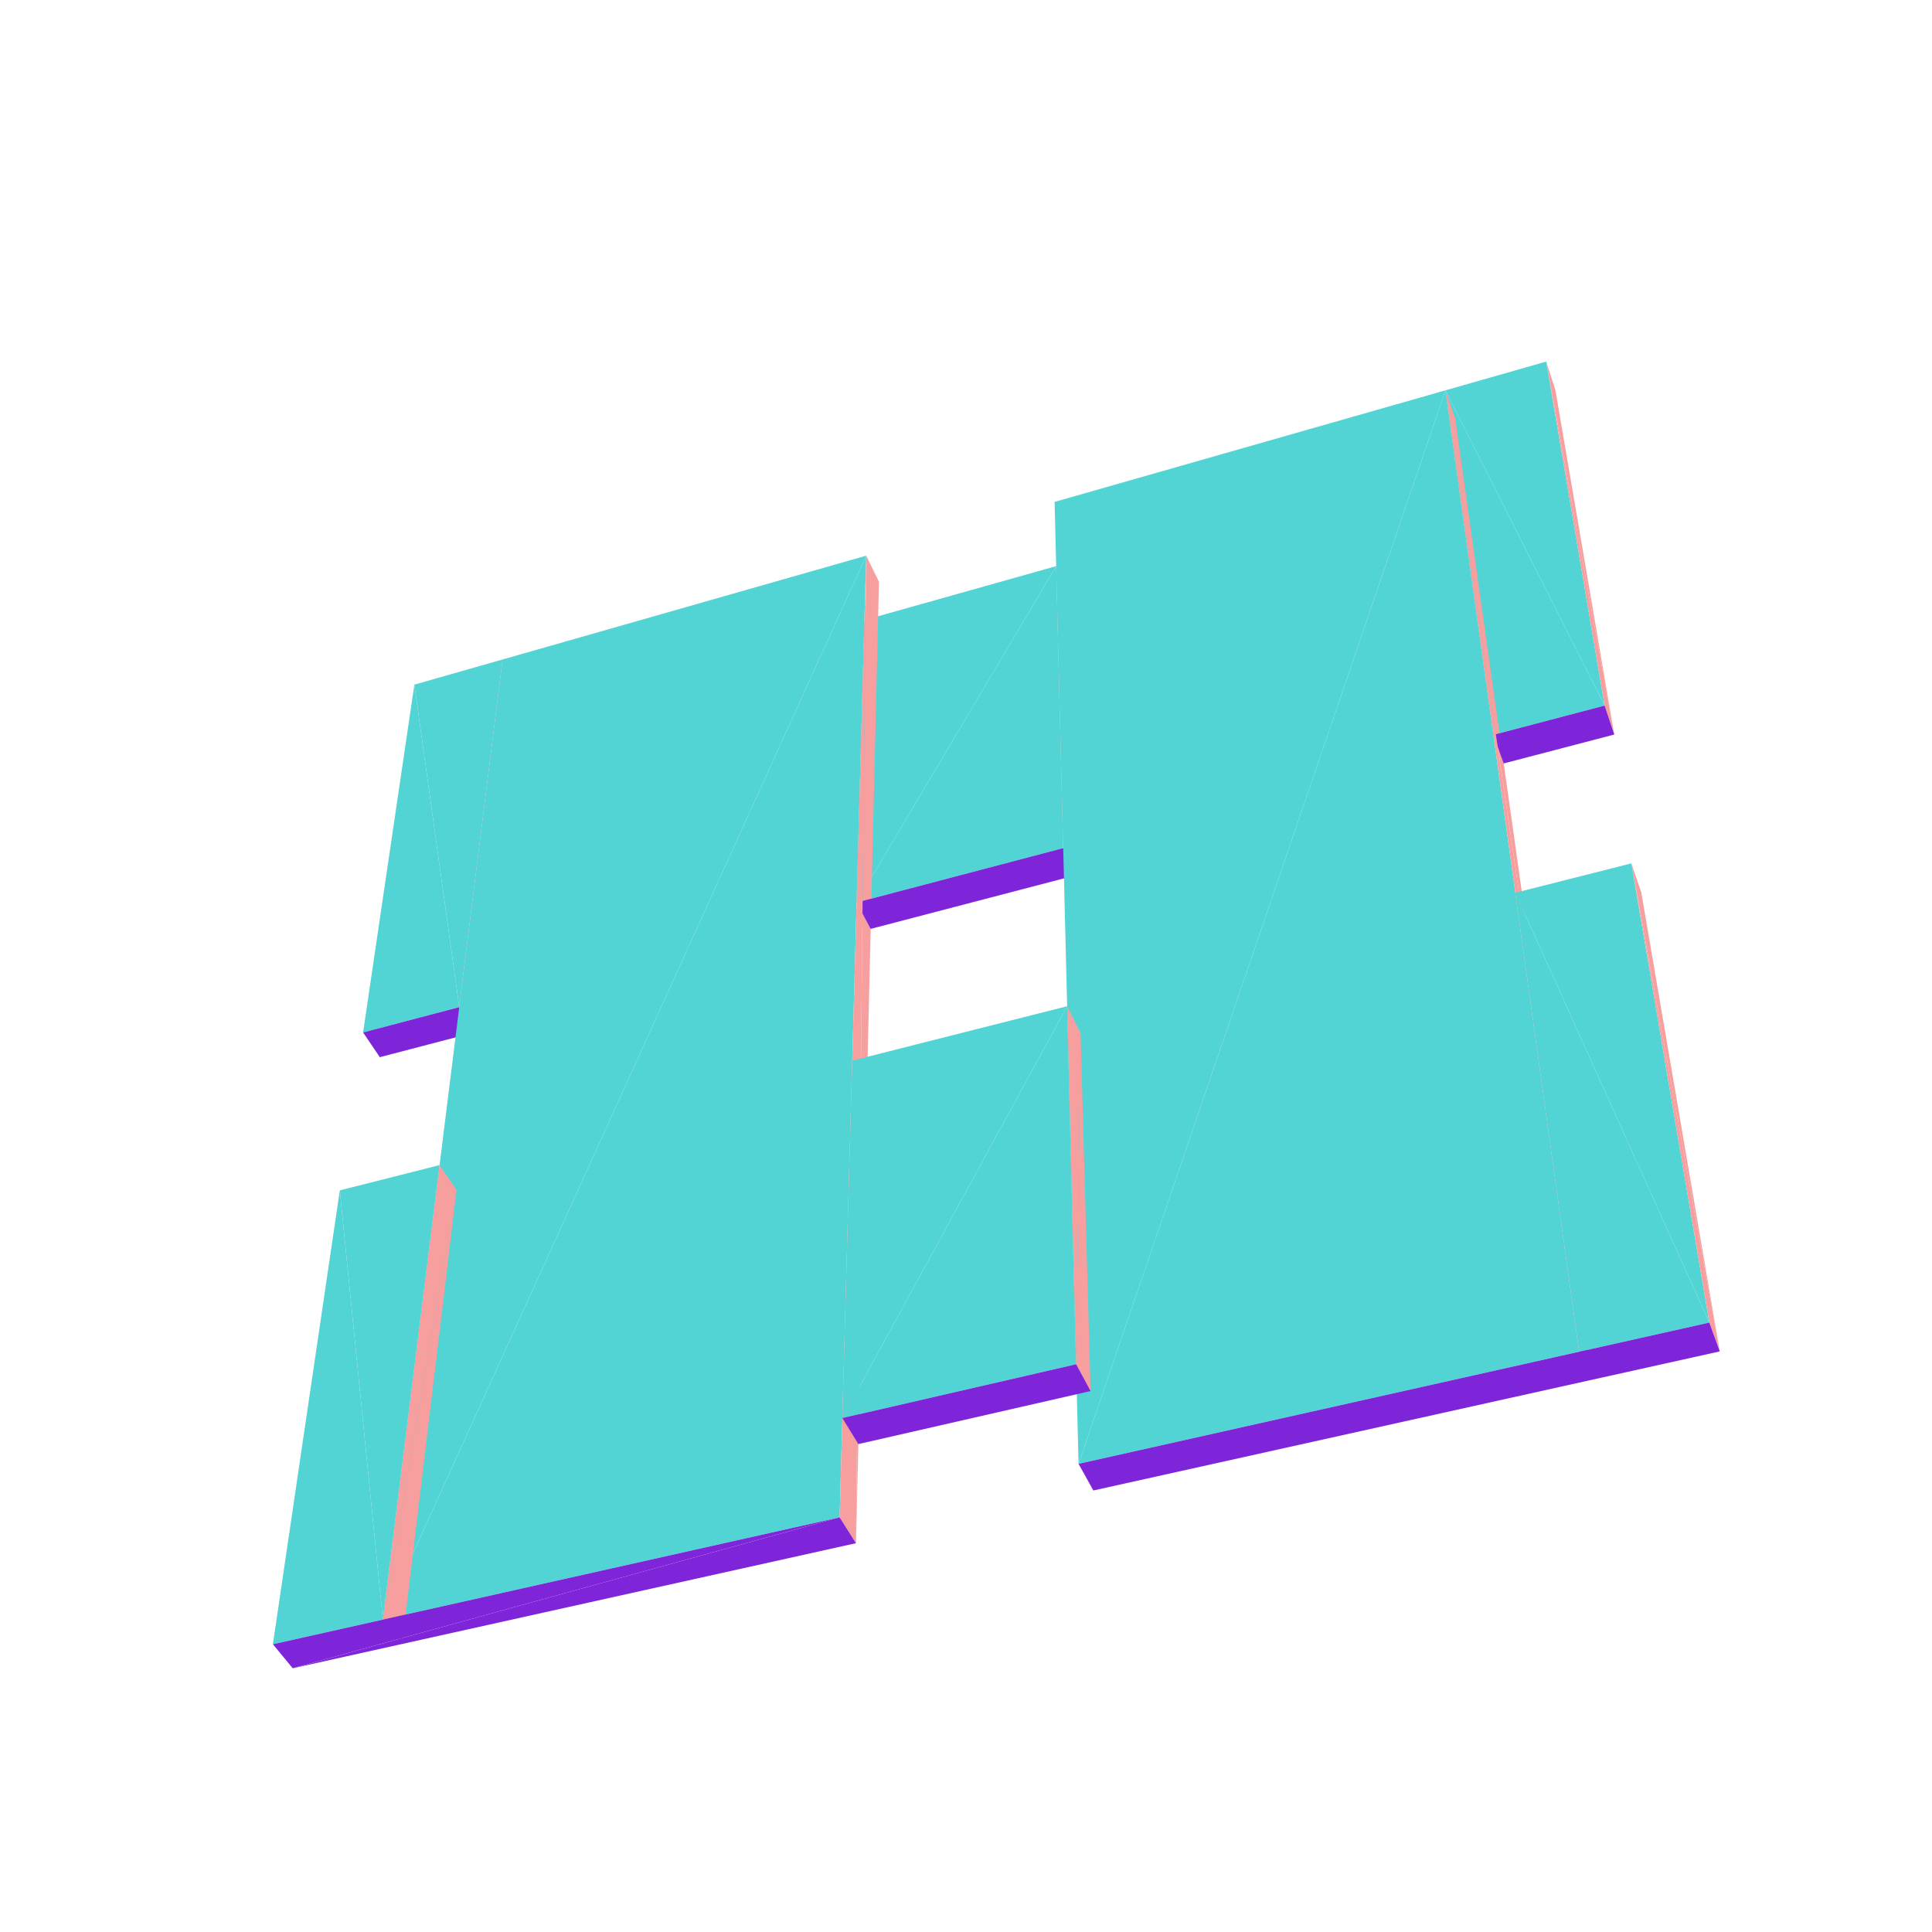
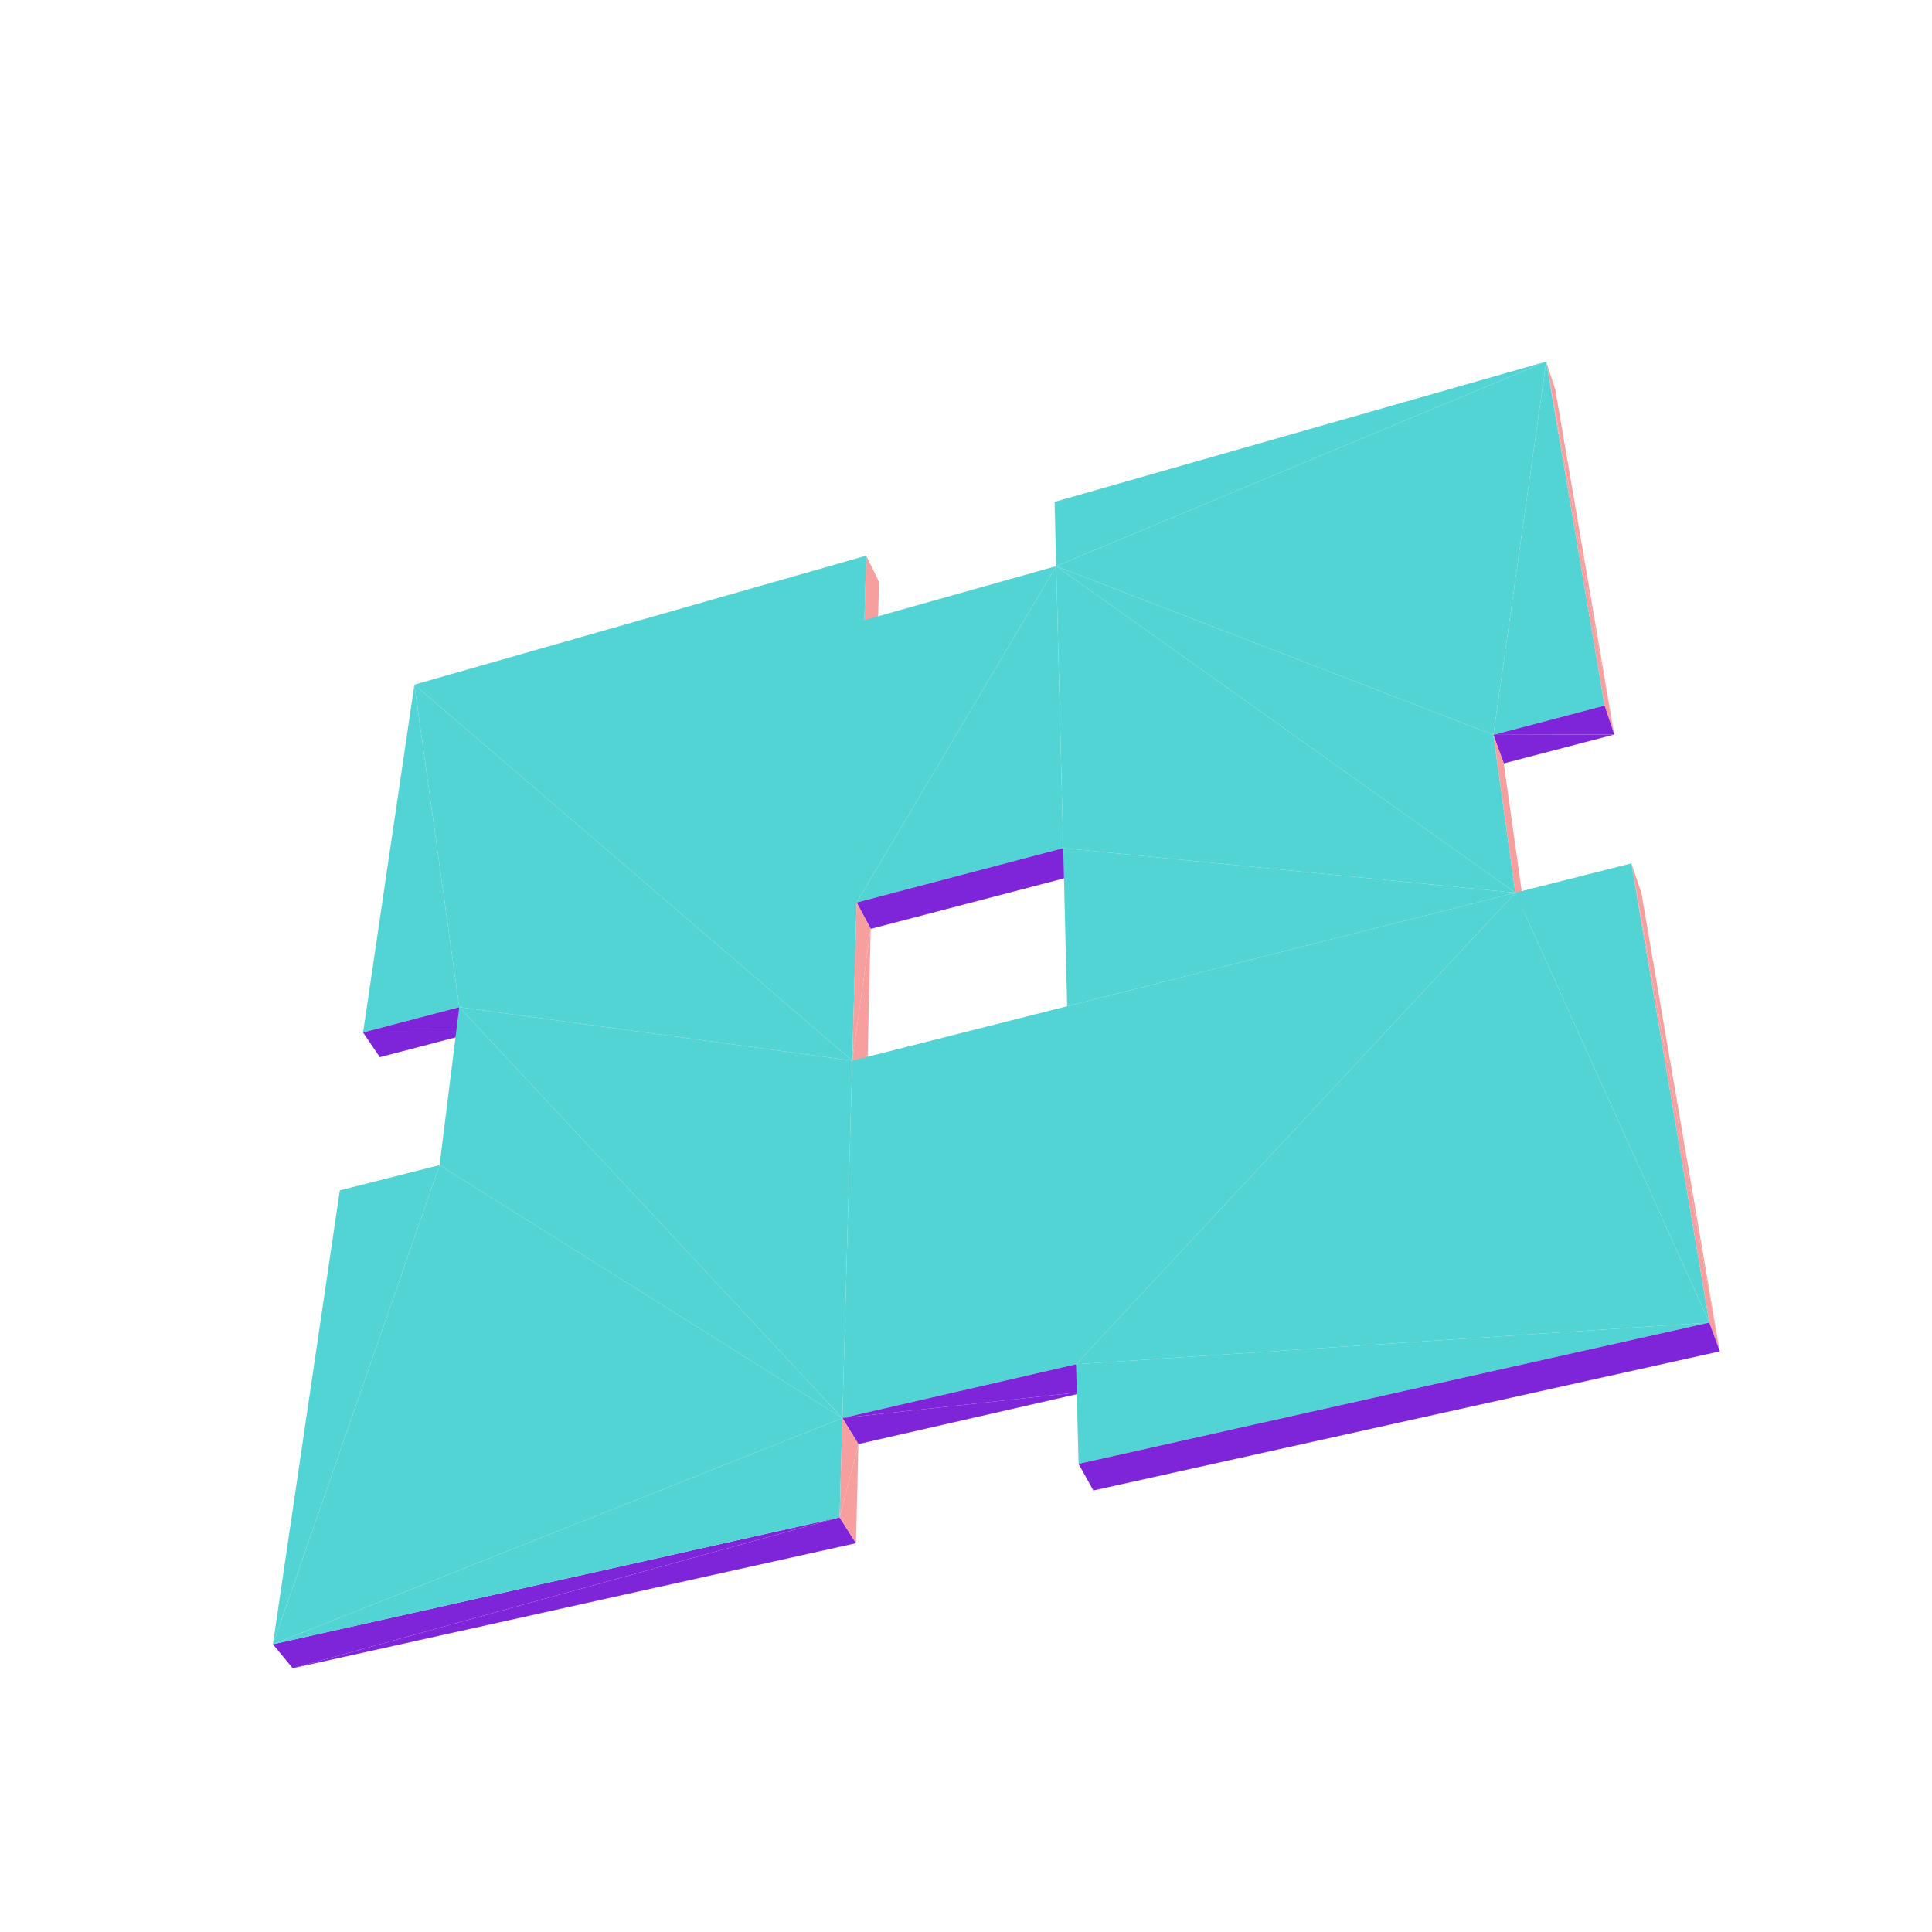
<svg xmlns="http://www.w3.org/2000/svg" viewBox="-250 -250 500 500" width="500" height="500">
-   <path d="M-142.762,-72.813L-131.142,10.643L-119.923,-79.332z" style="fill:rgb(83,212,212)" />
-   <path d="M-131.142,10.643L-116.149,-72.884L-119.923,-79.332z" style="fill:rgb(247,158,158)" />
-   <path d="M-131.142,10.643L-142.762,-72.813L-156.033,17.196z" style="fill:rgb(83,212,212)" />
-   <path d="M-116.149,-72.884L-131.142,10.643L-126.946,17.125z" style="fill:rgb(247,158,158)" />
-   <path d="M-28.31,-16.433L23.342,-103.484L-26.291,-89.521z" style="fill:rgb(83,212,212)" />
-   <path d="M25.159,-30.511L26.454,-96.536L23.342,-103.484z" style="fill:rgb(247,158,158)" />
-   <path d="M-151.708,23.597L-131.142,10.643L-156.033,17.196zM-131.142,10.643L-151.708,23.597L-126.946,17.125z" style="fill:rgb(127,37,217)" />
-   <path d="M-150.906,169.152L-25.83,-106.192L-119.923,-79.332z" style="fill:rgb(83,212,212)" />
-   <path d="M150.159,-156.429L167.777,-59.903L152.531,-149.066z" style="fill:rgb(247,158,158)" />
-   <path d="M124.081,-148.985L165.27,-67.401L150.159,-156.429zM23.342,-103.484L-28.31,-16.433L25.159,-30.511z" style="fill:rgb(83,212,212)" />
-   <path d="M26.454,-96.536L25.159,-30.511L28.499,-23.502zM-25.83,-106.192L-28.47,149.376L-22.52,-99.431z" style="fill:rgb(247,158,158)" />
-   <path d="M-24.668,-9.606L25.159,-30.511L-28.31,-16.433zM25.159,-30.511L-24.668,-9.606L28.499,-23.502z" style="fill:rgb(127,37,217)" />
-   <path d="M165.27,-67.401L124.081,-148.985L136.482,-59.821z" style="fill:rgb(83,212,212)" />
-   <path d="M167.777,-59.903L150.159,-156.429L165.27,-67.401z" style="fill:rgb(247,158,158)" />
-   <path d="M29.126,128.835L124.081,-148.985L22.928,-120.11z" style="fill:rgb(83,212,212)" />
-   <path d="M144.92,-11.542L126.597,-141.712L139.165,-52.425z" style="fill:rgb(0,127,127)" />
-   <path d="M124.081,-148.985L161.629,107.166L126.597,-141.712z" style="fill:rgb(247,158,158)" />
-   <path d="M139.165,-52.425L165.27,-67.401L136.482,-59.821zM165.27,-67.401L139.165,-52.425L167.777,-59.903z" style="fill:rgb(127,37,217)" />
-   <path d="M-162.059,58.066L-150.906,169.152L-136.24,51.53z" style="fill:rgb(83,212,212)" />
-   <path d="M-150.906,169.152L-131.849,57.995L-136.24,51.53z" style="fill:rgb(247,158,158)" />
-   <path d="M-25.83,-106.192L-150.906,169.152L-32.706,142.682z" style="fill:rgb(83,212,212)" />
-   <path d="M-28.47,149.376L-25.83,-106.192L-32.706,142.682z" style="fill:rgb(247,158,158)" />
-   <path d="M-31.996,116.992L26.178,10.408L-29.44,24.49zM-150.906,169.152L-162.059,58.066L-179.377,175.528z" style="fill:rgb(83,212,212)" />
-   <path d="M-131.849,57.995L-150.906,169.152L-145.94,175.458zM28.484,103.063L29.645,17.421L26.178,10.408z" style="fill:rgb(247,158,158)" />
-   <path d="M124.081,-148.985L29.126,128.835L158.685,99.822zM26.178,10.408L-31.996,116.992L28.484,103.063z" style="fill:rgb(83,212,212)" />
-   <path d="M29.645,17.421L28.484,103.063L32.238,110.003zM161.629,107.166L124.081,-148.985L158.685,99.822z" style="fill:rgb(247,158,158)" />
-   <path d="M-174.242,181.743L-32.706,142.682L-179.377,175.528z" style="fill:rgb(127,37,217)" />
-   <path d="M172.202,-26.562L195.075,99.74L174.764,-19.04z" style="fill:rgb(247,158,158)" />
-   <path d="M142.165,-18.958L192.373,92.278L172.202,-26.562z" style="fill:rgb(83,212,212)" />
-   <path d="M-27.857,123.728L28.484,103.063L-31.996,116.992zM-32.706,142.682L-174.242,181.743L-28.47,149.376zM28.484,103.063L-27.857,123.728L32.238,110.003z" style="fill:rgb(127,37,217)" />
-   <path d="M192.373,92.278L142.165,-18.958L158.685,99.822z" style="fill:rgb(83,212,212)" />
-   <path d="M195.075,99.74L172.202,-26.562L192.373,92.278z" style="fill:rgb(247,158,158)" />
-   <path d="M32.959,135.736L192.373,92.278L29.126,128.835zM192.373,92.278L32.959,135.736L195.075,99.74z" style="fill:rgb(127,37,217)" />
+   <path d="M-22.52,-99.431L-25.83,-106.192L-26.291,-89.521zM-26.291,-89.521L-22.919,-82.74L-22.52,-99.431z" style="fill:rgb(247,158,158)" />
+   <path d="M150.159,-156.429L22.928,-120.11L23.342,-103.484zM-142.762,-72.813L-156.033,17.196L-131.142,10.643zM-29.44,24.49L-25.83,-106.192L-142.762,-72.813zM23.342,-103.484L-26.291,-89.521L-28.31,-16.433z" style="fill:rgb(83,212,212)" />
+   <path d="M-156.033,17.196L-151.708,23.597L-126.946,17.125z" style="fill:rgb(127,37,217)" />
+   <path d="M-29.44,24.49L-142.762,-72.813L-131.142,10.643z" style="fill:rgb(83,212,212)" />
+   <path d="M-126.946,17.125L-131.142,10.643L-156.033,17.196z" style="fill:rgb(127,37,217)" />
+   <path d="M136.482,-59.821L150.159,-156.429L23.342,-103.484z" style="fill:rgb(83,212,212)" />
+   <path d="M167.777,-59.903L152.531,-149.066L150.159,-156.429z" style="fill:rgb(247,158,158)" />
+   <path d="M23.342,-103.484L-28.31,-16.433L25.159,-30.511z" style="fill:rgb(83,212,212)" />
+   <path d="M-29.44,24.49L-28.31,-16.433L-26.291,-89.521z" style="fill:rgb(255,127,127)" />
+   <path d="M29.645,17.421L28.499,-23.502L26.454,-96.536z" style="fill:rgb(0,127,127)" />
+   <path d="M-28.31,-16.433L-24.668,-9.606L28.499,-23.502zM28.499,-23.502L25.159,-30.511L-28.31,-16.433z" style="fill:rgb(127,37,217)" />
+   <path d="M-24.668,-9.606L-28.31,-16.433L-29.44,24.49z" style="fill:rgb(247,158,158)" />
+   <path d="M142.165,-18.958L23.342,-103.484L25.159,-30.511zM136.482,-59.821L165.27,-67.401L150.159,-156.429z" style="fill:rgb(83,212,212)" />
+   <path d="M150.159,-156.429L165.27,-67.401L167.777,-59.903z" style="fill:rgb(247,158,158)" />
+   <path d="M142.165,-18.958L136.482,-59.821L23.342,-103.484z" style="fill:rgb(83,212,212)" />
+   <path d="M-29.44,24.49L-25.647,31.313L-24.668,-9.606z" style="fill:rgb(247,158,158)" />
+   <path d="M136.482,-59.821L139.165,-52.425L167.777,-59.903z" style="fill:rgb(127,37,217)" />
+   <path d="M-131.142,10.643L-136.24,51.53L-31.996,116.992z" style="fill:rgb(83,212,212)" />
+   <path d="M167.777,-59.903L165.27,-67.401L136.482,-59.821z" style="fill:rgb(127,37,217)" />
+   <path d="M-136.24,51.53L-162.059,58.066L-179.377,175.528zM-29.44,24.49L-131.142,10.643L-31.996,116.992zM142.165,-18.958L25.159,-30.511L26.178,10.408z" style="fill:rgb(83,212,212)" />
+   <path d="M139.165,-52.425L136.482,-59.821L142.165,-18.958zM139.165,-52.425L142.165,-18.958L144.92,-11.542z" style="fill:rgb(247,158,158)" />
+   <path d="M26.178,10.408L-29.44,24.49L-31.996,116.992zM-136.24,51.53L-179.377,175.528L-31.996,116.992zM26.178,10.408L-31.996,116.992L142.165,-18.958zM-31.996,116.992L28.484,103.063L142.165,-18.958z" style="fill:rgb(83,212,212)" />
+   <path d="M-32.706,142.682L-179.377,175.528L-174.242,181.743z" style="fill:rgb(127,37,217)" />
+   <path d="M195.075,99.74L174.764,-19.04L172.202,-26.562z" style="fill:rgb(247,158,158)" />
+   <path d="M32.238,110.003L-31.996,116.992L-27.857,123.728z" style="fill:rgb(127,37,217)" />
+   <path d="M192.373,92.278L172.202,-26.562L142.165,-18.958zM-179.377,175.528L-32.706,142.682L-31.996,116.992z" style="fill:rgb(83,212,212)" />
+   <path d="M-174.242,181.743L-28.47,149.376L-32.706,142.682z" style="fill:rgb(127,37,217)" />
+   <path d="M-27.857,123.728L-31.996,116.992L-32.706,142.682z" style="fill:rgb(247,158,158)" />
+   <path d="M32.238,110.003L28.484,103.063L-31.996,116.992z" style="fill:rgb(127,37,217)" />
+   <path d="M-32.706,142.682L-28.47,149.376L-27.857,123.728z" style="fill:rgb(247,158,158)" />
+   <path d="M28.484,103.063L192.373,92.278L142.165,-18.958z" style="fill:rgb(83,212,212)" />
+   <path d="M172.202,-26.562L192.373,92.278L195.075,99.74z" style="fill:rgb(247,158,158)" />
+   <path d="M28.484,103.063L29.126,128.835L192.373,92.278z" style="fill:rgb(83,212,212)" />
+   <path d="M192.373,92.278L29.126,128.835L32.959,135.736zM32.959,135.736L195.075,99.74L192.373,92.278z" style="fill:rgb(127,37,217)" />
</svg>
